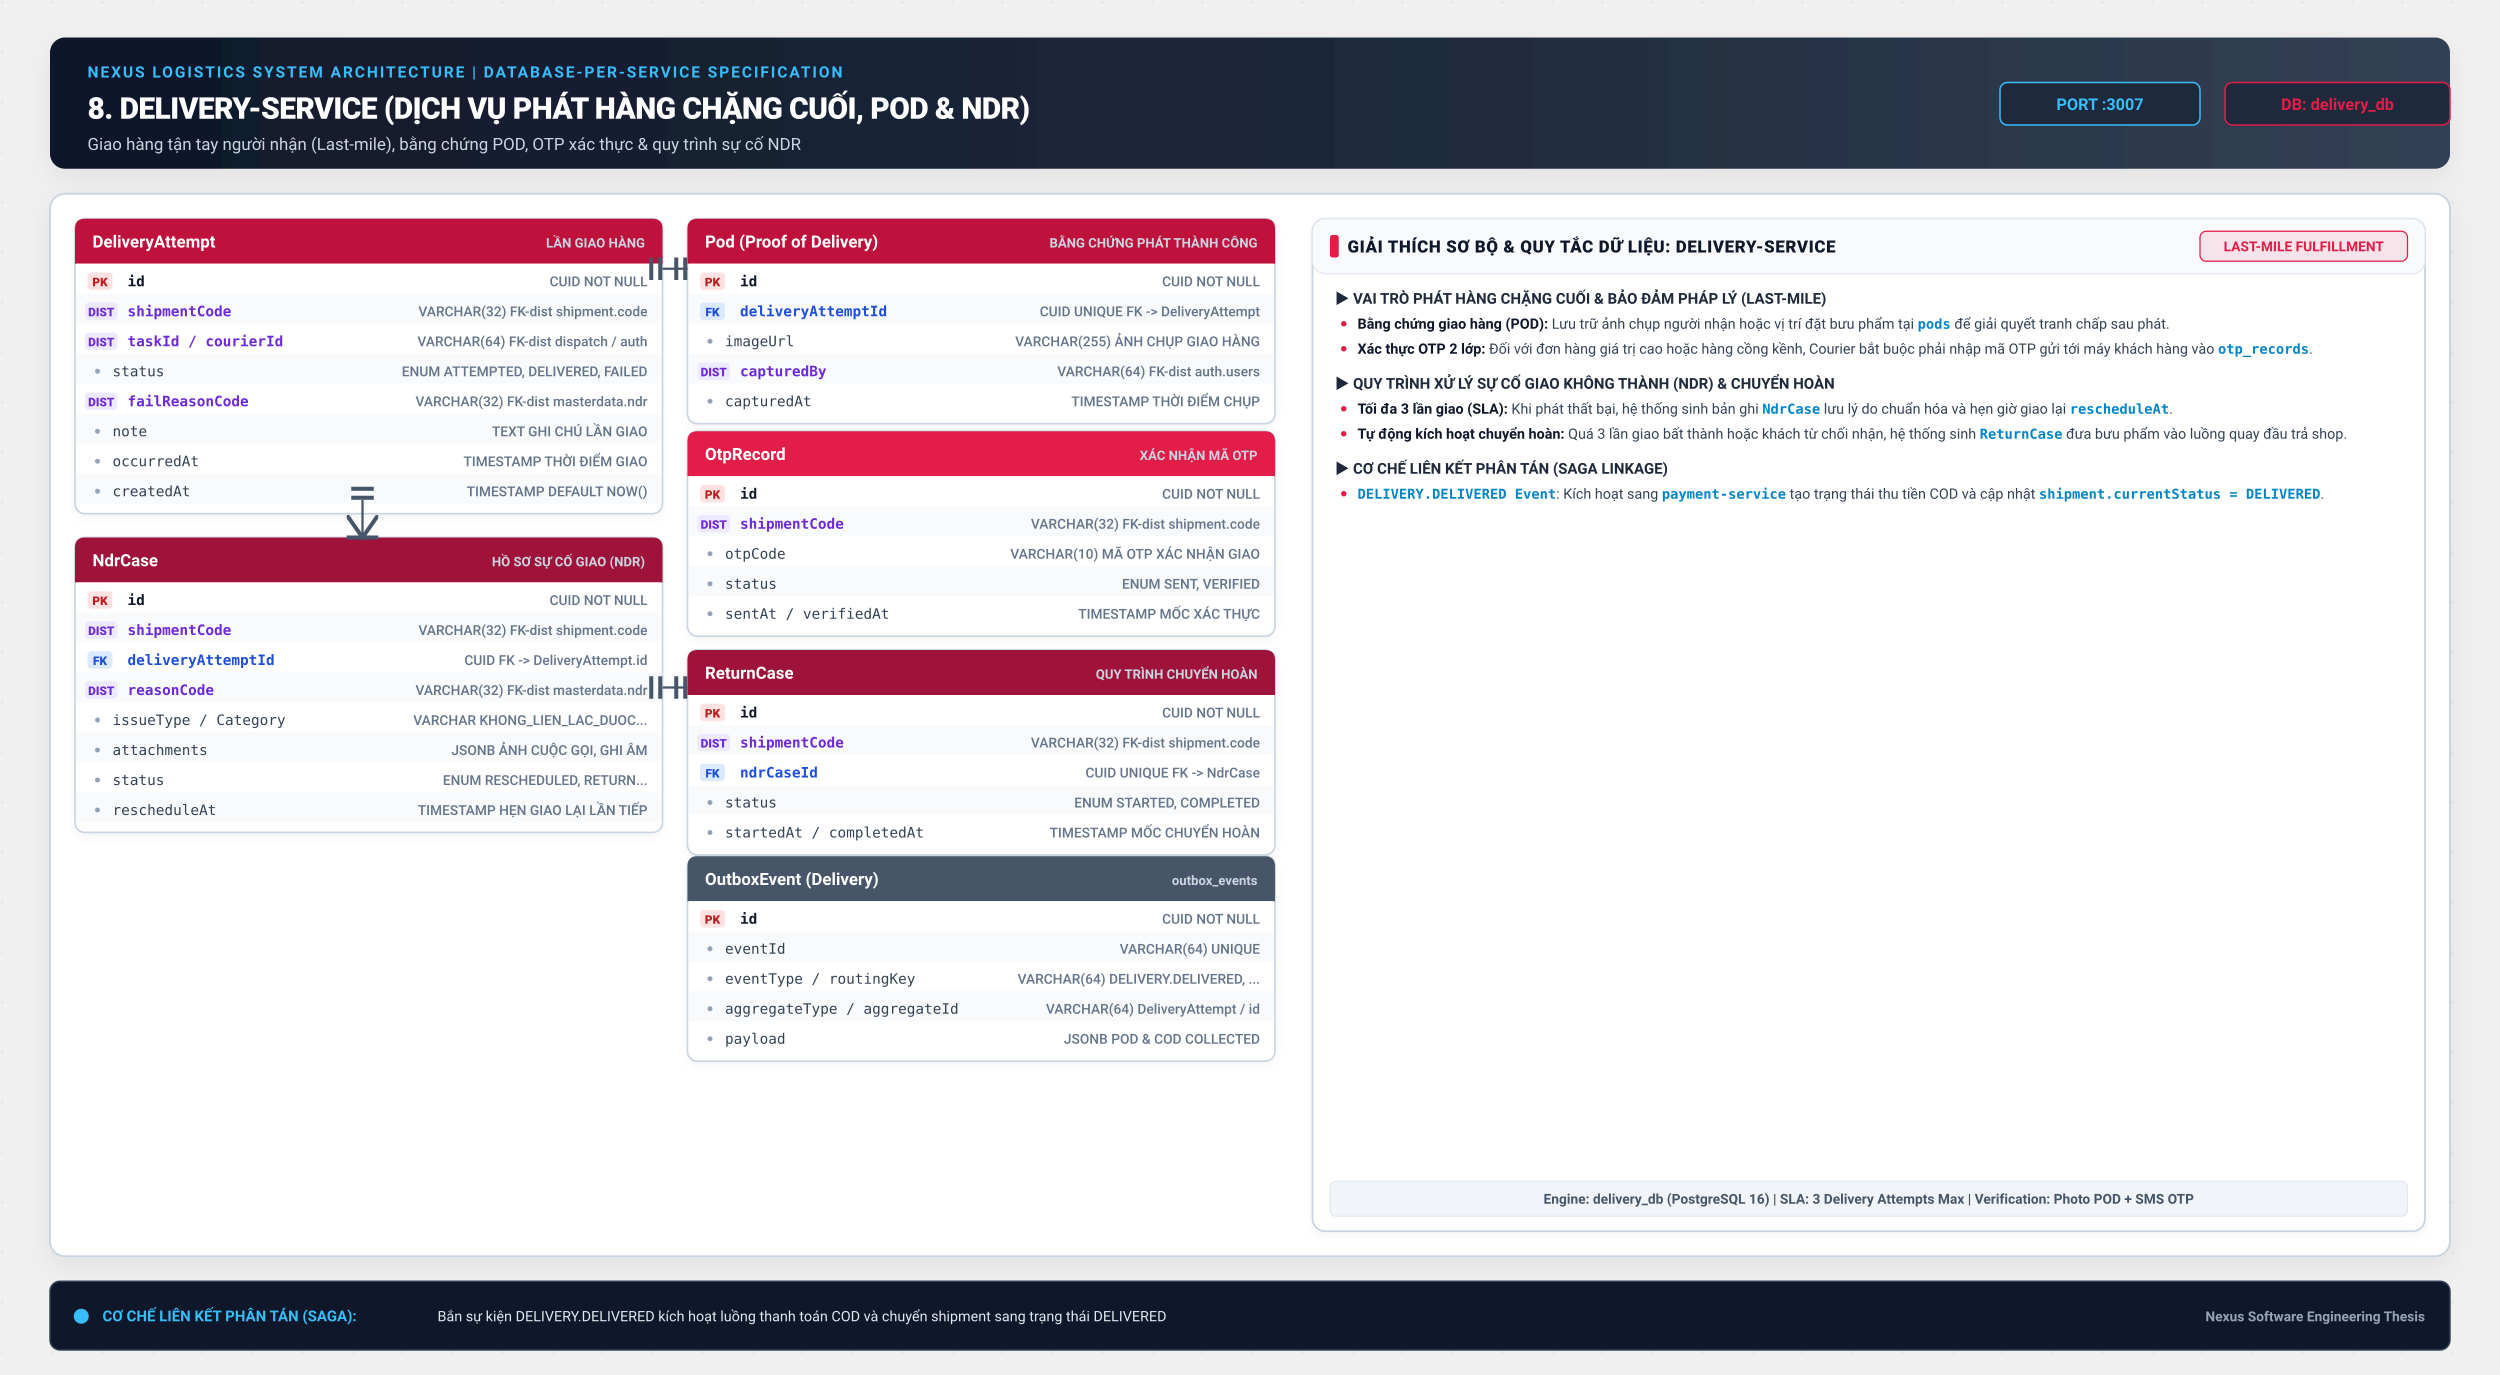
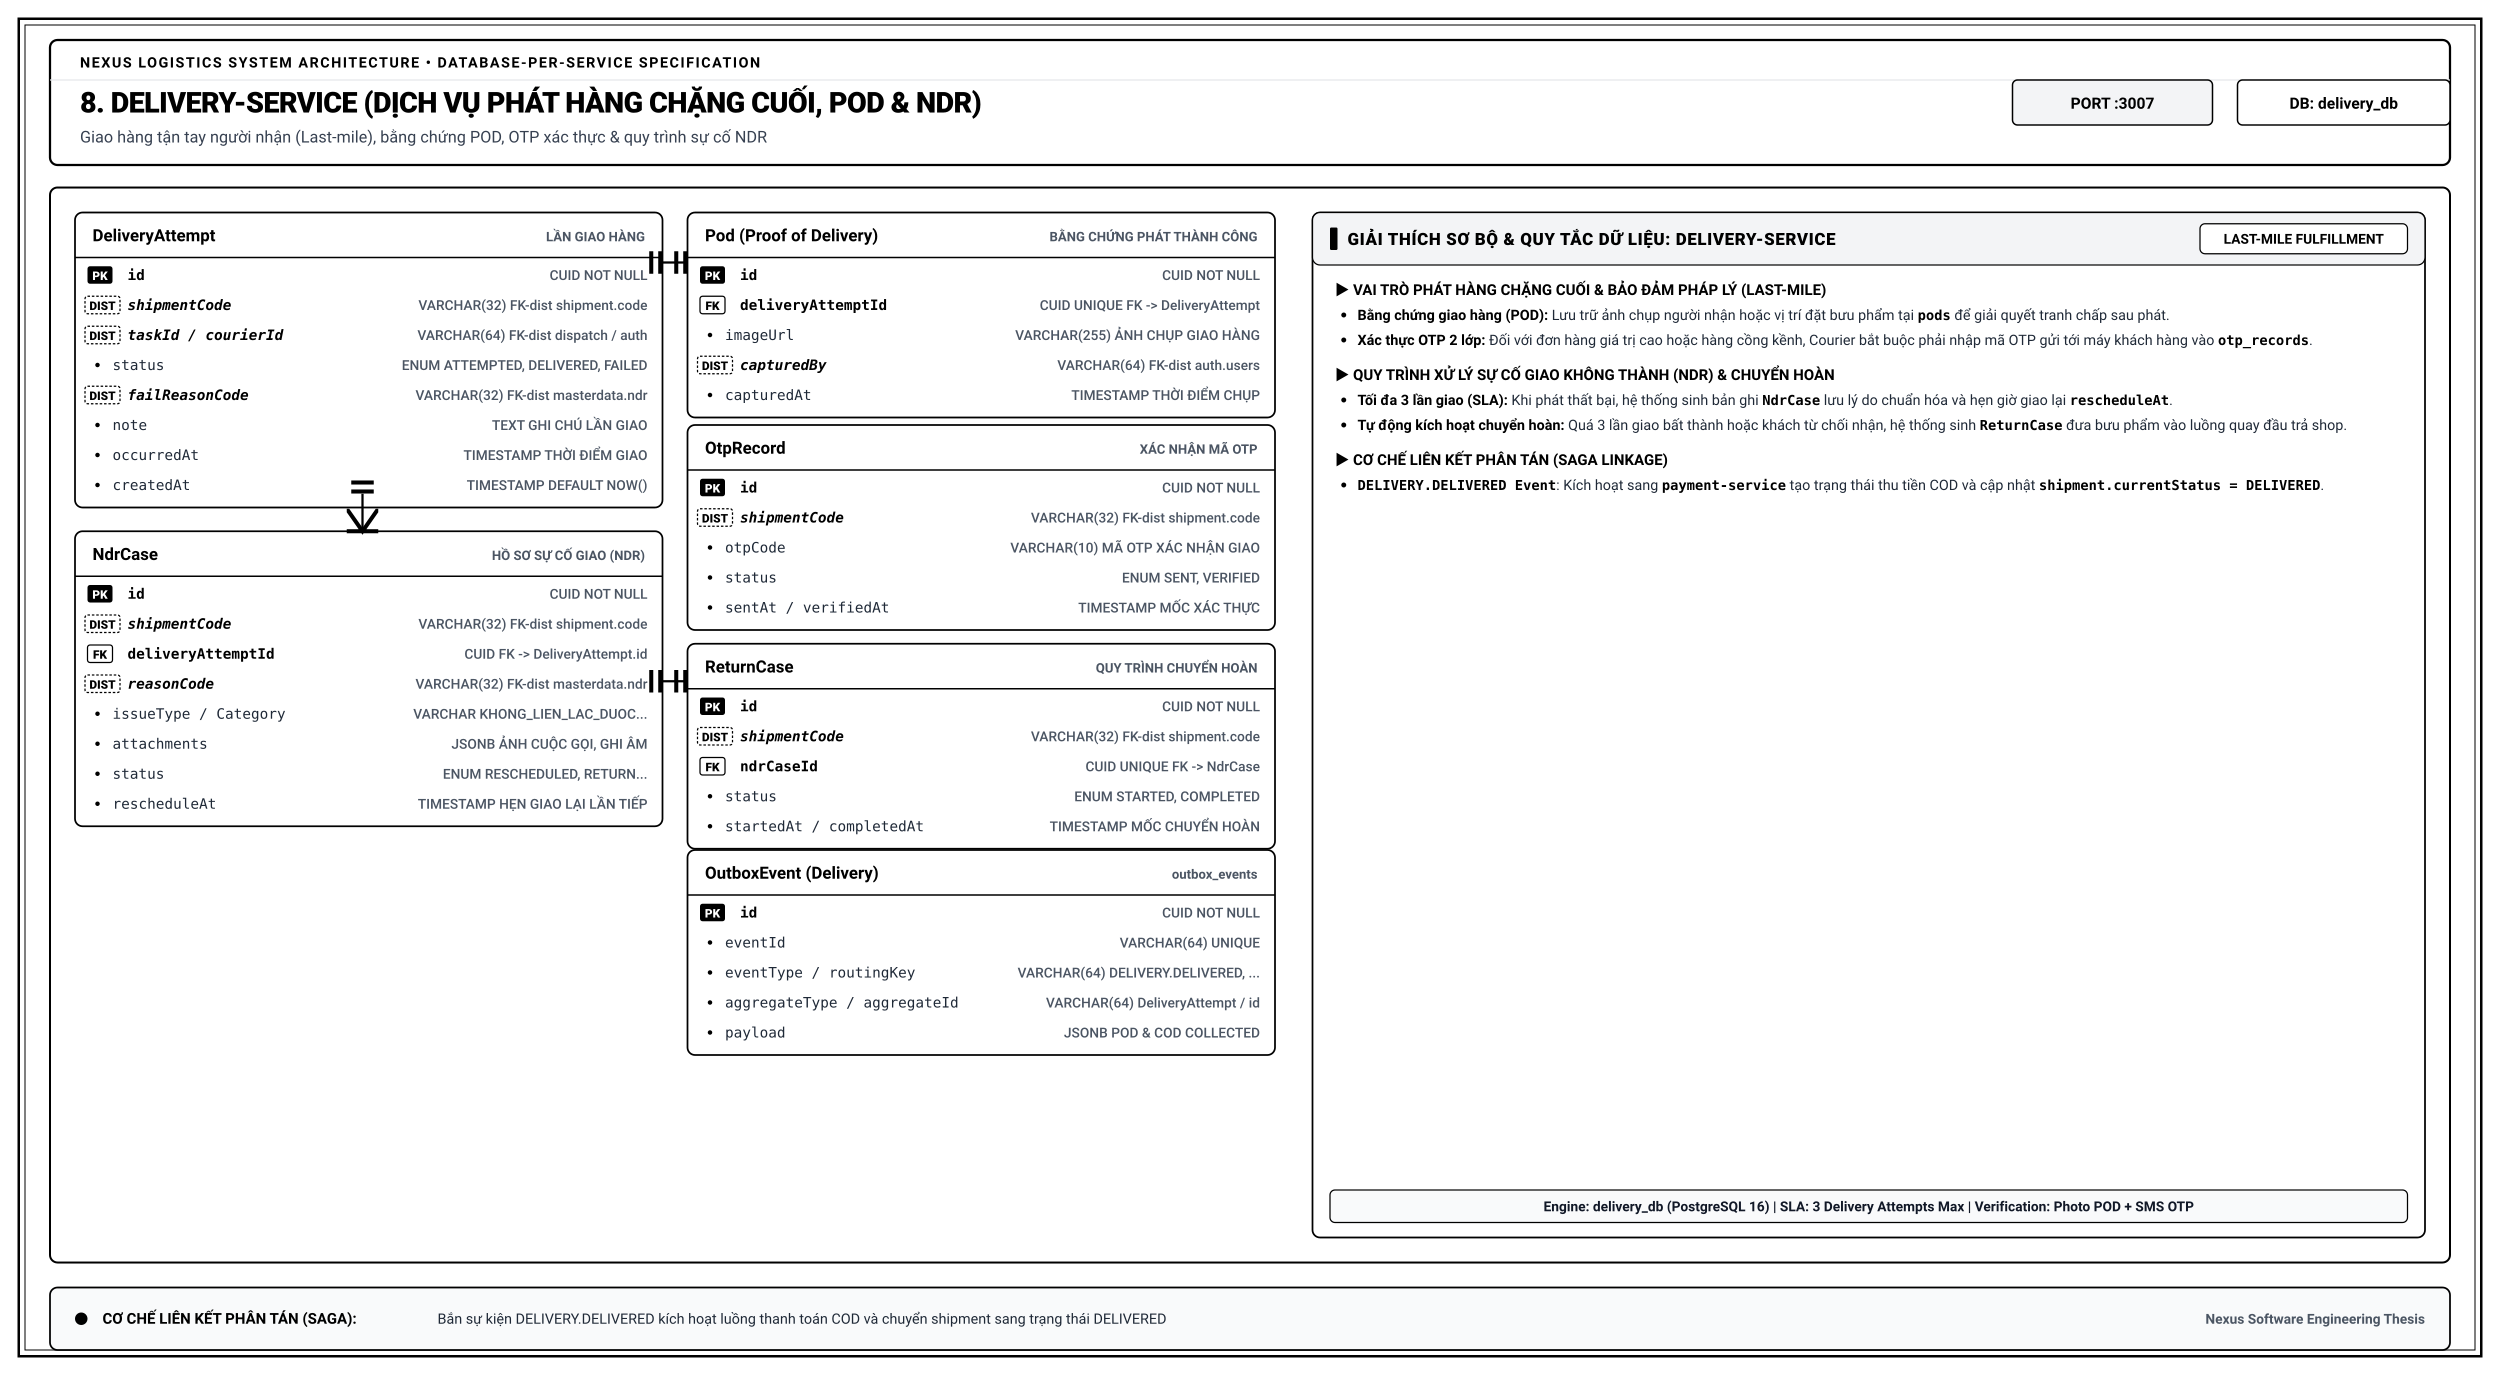
- <svg xmlns="http://www.w3.org/2000/svg" viewBox="0 0 2000 1100" width="100%" height="100%" style="background:#F8FAFC;">
+ <svg xmlns="http://www.w3.org/2000/svg" viewBox="0 0 2000 1100" width="100%" height="100%" style="background:#FFFFFF;">
  <defs>
-     <filter id="card-shadow" x="-2%" y="-1.5%" width="104%" height="104%" filterUnits="userSpaceOnUse">
-       <feDropShadow dx="0" dy="8" stdDeviation="10" flood-color="#0F172A" flood-opacity="0.06" />
-     </filter>
-     <filter id="table-shadow" x="-3%" y="-3%" width="106%" height="108%" filterUnits="userSpaceOnUse">
-       <feDropShadow dx="0" dy="3" stdDeviation="4" flood-color="#0F172A" flood-opacity="0.04" />
-     </filter>
    <marker id="crow-many" markerWidth="14" markerHeight="14" refX="10" refY="7" orient="auto">
-       <path d="M 0 0 L 10 7 L 0 14 M 10 0 L 10 14" stroke="#475569" stroke-width="1.8" fill="none" />
+       <path d="M 0 0 L 10 7 L 0 14 M 10 0 L 10 14" stroke="#000000" stroke-width="1.8" fill="none" />
    </marker>
    <marker id="crow-one" markerWidth="14" markerHeight="14" refX="10" refY="7" orient="auto">
-       <line x1="5" y1="2" x2="5" y2="12" stroke="#475569" stroke-width="1.8" />
-       <line x1="9" y1="2" x2="9" y2="12" stroke="#475569" stroke-width="1.8" />
+       <line x1="5" y1="2" x2="5" y2="12" stroke="#000000" stroke-width="1.8" />
+       <line x1="9" y1="2" x2="9" y2="12" stroke="#000000" stroke-width="1.8" />
    </marker>
    <marker id="arrow-dist" markerWidth="12" markerHeight="12" refX="9" refY="6" orient="auto">
-       <path d="M 0 1 L 9 6 L 0 11 z" fill="#0284C7" />
+       <path d="M 0 1 L 9 6 L 0 11 z" fill="#000000" />
    </marker>
-     <linearGradient id="header-grad" x1="0%" y1="0%" x2="100%" y2="0%">
-       <stop offset="0%" stop-color="#0F172A" />
-       <stop offset="55%" stop-color="#1E293B" />
-       <stop offset="100%" stop-color="#334155" />
-     </linearGradient>
-     <pattern id="grid-pattern" width="40" height="40" patternUnits="userSpaceOnUse">
-       <circle cx="2" cy="2" r="1.2" fill="#E2E8F0" />
-     </pattern>
  </defs>
-   <rect width="100%" height="100%" fill="url(#grid-pattern)" />
+   <rect width="100%" height="100%" fill="#FFFFFF" />
+   <rect x="15" y="15" width="1970" height="1070" fill="none" stroke="#000000" stroke-width="2" />
+   <rect x="20" y="20" width="1960" height="1060" fill="none" stroke="#000000" stroke-width="0.8" />
  <style>
    text { font-family: -apple-system, BlinkMacSystemFont, "Segoe UI", Roboto, "Helvetica Neue", Arial, sans-serif; }
-     .doc-badge { font-size: 12.5px; font-weight: 700; fill: #38BDF8; letter-spacing: 1.5px; text-transform: uppercase; }
-     .doc-title { font-size: 24px; font-weight: 800; fill: #FFFFFF; letter-spacing: -0.5px; }
-     .doc-subtitle { font-size: 13.5px; font-weight: 400; fill: #CBD5E1; }
-     .meta-tag { font-size: 11.5px; font-weight: 600; fill: #E2E8F0; }
+     .doc-badge { font-size: 11.5px; font-weight: 700; fill: #000000; letter-spacing: 1.2px; text-transform: uppercase; }
+     .doc-title { font-size: 23px; font-weight: 800; fill: #000000; letter-spacing: -0.5px; }
+     .doc-subtitle { font-size: 13px; font-weight: 400; fill: #374151; }
    
-     .svc-title { font-size: 18px; font-weight: 800; fill: #0F172A; }
-     .svc-sub { font-size: 12.5px; font-weight: 500; fill: #64748B; }
-     .svc-port { font-size: 12px; font-weight: 700; font-family: ui-monospace, Menlo, monospace; fill: #0284C7; }
+     .tbl-header { font-size: 13.5px; font-weight: 700; fill: #000000; }
+     .tbl-tag { font-size: 10.5px; font-weight: 600; fill: #4B5563; text-transform: uppercase; }
+     .tbl-field-pk { font-size: 11.5px; font-weight: 700; fill: #000000; font-family: ui-monospace, Menlo, monospace; }
+     .tbl-field-fk { font-size: 11.5px; font-weight: 600; fill: #000000; font-family: ui-monospace, Menlo, monospace; }
+     .tbl-field-dist { font-size: 11.5px; font-weight: 600; fill: #000000; font-style: italic; font-family: ui-monospace, Menlo, monospace; }
+     .tbl-field-normal { font-size: 11.5px; font-weight: 500; fill: #1F2937; font-family: ui-monospace, Menlo, monospace; }
+     .tbl-type { font-size: 11px; font-weight: 500; fill: #4B5563; }

-     .tbl-header { font-size: 13.5px; font-weight: 700; fill: #FFFFFF; }
-     .tbl-tag { font-size: 10.5px; font-weight: 600; fill: #CBD5E1; text-transform: uppercase; }
-     .tbl-field-pk { font-size: 11.5px; font-weight: 700; fill: #0F172A; font-family: ui-monospace, Menlo, monospace; }
-     .tbl-field-fk { font-size: 11.5px; font-weight: 600; fill: #1D4ED8; font-family: ui-monospace, Menlo, monospace; }
-     .tbl-field-dist { font-size: 11.5px; font-weight: 600; fill: #6D28D9; font-family: ui-monospace, Menlo, monospace; }
-     .tbl-field-normal { font-size: 11.5px; font-weight: 500; fill: #334155; font-family: ui-monospace, Menlo, monospace; }
-     .tbl-type { font-size: 11px; font-weight: 500; fill: #64748B; }
+     .badge-pk { font-size: 9.5px; font-weight: 800; fill: #FFFFFF; }
+     .badge-fk { font-size: 9.5px; font-weight: 800; fill: #000000; }
+     .badge-dist { font-size: 9.5px; font-weight: 800; fill: #000000; }

-     .badge-pk { font-size: 9.5px; font-weight: 800; fill: #B91C1C; }
-     .badge-fk { font-size: 9.5px; font-weight: 800; fill: #1D4ED8; }
-     .badge-dist { font-size: 9.5px; font-weight: 800; fill: #6D28D9; }
- 
-     .panel-header { font-size: 13.5px; font-weight: 800; fill: #0F172A; text-transform: uppercase; letter-spacing: 0.5px; }
-     .panel-sec-title { font-size: 12px; font-weight: 700; fill: #1E293B; }
-     .panel-body { font-size: 11.5px; font-weight: 400; fill: #334155; }
-     .panel-bold { font-weight: 700; fill: #0F172A; }
-     .panel-code { font-family: ui-monospace, Menlo, monospace; font-size: 11px; font-weight: 700; fill: #0284C7; }
+     .panel-header { font-size: 13.5px; font-weight: 800; fill: #000000; text-transform: uppercase; letter-spacing: 0.5px; }
+     .panel-sec-title { font-size: 12px; font-weight: 700; fill: #000000; }
+     .panel-body { font-size: 11.5px; font-weight: 400; fill: #1F2937; }
+     .panel-bold { font-weight: 700; fill: #000000; }
+     .panel-code { font-family: ui-monospace, Menlo, monospace; font-size: 11px; font-weight: 700; fill: #000000; }
  </style>
-   <g id="Header" transform="translate(40, 30)">
-     <rect width="1920" height="105" rx="12" fill="url(#header-grad)" filter="url(#card-shadow)" />
-     <text x="30" y="32" class="doc-badge">NEXUS LOGISTICS SYSTEM ARCHITECTURE | DATABASE-PER-SERVICE SPECIFICATION</text>
-     <text x="30" y="65" class="doc-title">8. DELIVERY-SERVICE (DỊCH VỤ PHÁT HÀNG CHẶNG CUỐI, POD &amp; NDR)</text>
-     <text x="30" y="90" class="doc-subtitle">Giao hàng tận tay người nhận (Last-mile), bằng chứng POD, OTP xác thực &amp; quy trình sự cố NDR</text>
-     <rect x="1560" y="36" width="160" height="34" rx="6" fill="#1E293B" stroke="#38BDF8" stroke-width="1.2" />
-     <text x="1640" y="58" font-size="13" font-weight="700" fill="#38BDF8" text-anchor="middle">PORT :3007</text>
-     <rect x="1740" y="36" width="180" height="34" rx="6" fill="#1E293B" stroke="#E11D48" stroke-width="1.2" />
-     <text x="1830" y="58" font-size="13" font-weight="700" fill="#E11D48" text-anchor="middle">DB: delivery_db</text>
+   <g id="Header" transform="translate(40, 32)">
+     <rect width="1920" height="100" rx="6" fill="#FFFFFF" stroke="#000000" stroke-width="1.8" />
+     <line x1="0" y1="32" x2="1920" y2="32" stroke="#E5E7EB" stroke-width="1" />
+     <text x="24" y="22" class="doc-badge">NEXUS LOGISTICS SYSTEM ARCHITECTURE • DATABASE-PER-SERVICE SPECIFICATION</text>
+     <text x="24" y="58" class="doc-title">8. DELIVERY-SERVICE (DỊCH VỤ PHÁT HÀNG CHẶNG CUỐI, POD &amp; NDR)</text>
+     <text x="24" y="82" class="doc-subtitle">Giao hàng tận tay người nhận (Last-mile), bằng chứng POD, OTP xác thực &amp; quy trình sự cố NDR</text>
+     <rect x="1570" y="32" width="160" height="36" rx="4" fill="#F3F4F6" stroke="#000000" stroke-width="1.2" />
+     <text x="1650" y="55" font-size="12.5" font-weight="700" fill="#000000" text-anchor="middle">PORT :3007</text>
+     <rect x="1750" y="32" width="170" height="36" rx="4" fill="#FFFFFF" stroke="#000000" stroke-width="1.2" />
+     <text x="1835" y="55" font-size="12.5" font-weight="700" fill="#000000" text-anchor="middle">DB: delivery_db</text>
  </g>
-   <g id="ServiceBody" transform="translate(40, 155)">
-     <rect width="1920" height="850" rx="12" fill="#FFFFFF" stroke="#CBD5E1" stroke-width="1.6" filter="url(#card-shadow)" />
+   <g id="ServiceBody" transform="translate(40, 150)">
+     <rect width="1920" height="860" rx="6" fill="#FFFFFF" stroke="#000000" stroke-width="1.6" />
    <g transform="translate(20, 20)">
-       <rect width="470" height="236" rx="8" fill="#FFFFFF" stroke="#CBD5E1" stroke-width="1.4" filter="url(#table-shadow)" />
-       <path d="M 0 8 Q 0 0 8 0 L 462 0 Q 470 0 470 8 L 470 36 L 0 36 Z" fill="#BE123C" />
+       <rect width="470" height="236" rx="6" fill="#FFFFFF" stroke="#000000" stroke-width="1.4" />
+       <line x1="0" y1="36" x2="470" y2="36" stroke="#000000" stroke-width="1.2" />
      <text x="14" y="23" class="tbl-header">DeliveryAttempt</text>
      <text x="456" y="23" class="tbl-tag" text-anchor="end">LẦN GIAO HÀNG</text>
-       <rect x="1" y="36" width="468" height="24" fill="#FFFFFF" />
-       <rect x="10" y="43" width="20" height="14" rx="3" fill="#FEE2E2" />
-       <text x="20" y="54" class="badge-pk" text-anchor="middle">PK</text>
-       <text x="42" y="54" class="tbl-field-pk">id</text>
-       <text x="458" y="54" class="tbl-type" text-anchor="end">CUID NOT NULL</text>
-       <rect x="1" y="60" width="468" height="24" fill="#F8FAFC" />
-       <rect x="8" y="67" width="26" height="14" rx="3" fill="#EDE9FE" />
-       <text x="21" y="78" class="badge-dist" text-anchor="middle">DIST</text>
-       <text x="42" y="78" class="tbl-field-dist">shipmentCode</text>
-       <text x="458" y="78" class="tbl-type" text-anchor="end">VARCHAR(32) FK-dist shipment.code</text>
-       <rect x="1" y="84" width="468" height="24" fill="#FFFFFF" />
-       <rect x="8" y="91" width="26" height="14" rx="3" fill="#EDE9FE" />
-       <text x="21" y="102" class="badge-dist" text-anchor="middle">DIST</text>
+       <rect x="10" y="43" width="20" height="14" rx="2" fill="#000000" />
+       <text x="20" y="54" class="badge-pk" text-anchor="middle">PK</text>
+       <text x="42" y="54" class="tbl-field-pk">id</text>
+       <text x="458" y="54" class="tbl-type" text-anchor="end">CUID NOT NULL</text>
+       <rect x="8" y="67" width="28" height="14" rx="2" fill="#FFFFFF" stroke="#000000" stroke-width="1" stroke-dasharray="2 1.5" />
+       <text x="22" y="78" class="badge-dist" text-anchor="middle">DIST</text>
+       <text x="42" y="78" class="tbl-field-dist">shipmentCode</text>
+       <text x="458" y="78" class="tbl-type" text-anchor="end">VARCHAR(32) FK-dist shipment.code</text>
+       <rect x="8" y="91" width="28" height="14" rx="2" fill="#FFFFFF" stroke="#000000" stroke-width="1" stroke-dasharray="2 1.5" />
+       <text x="22" y="102" class="badge-dist" text-anchor="middle">DIST</text>
      <text x="42" y="102" class="tbl-field-dist">taskId / courierId</text>
      <text x="458" y="102" class="tbl-type" text-anchor="end">VARCHAR(64) FK-dist dispatch / auth</text>
-       <rect x="1" y="108" width="468" height="24" fill="#F8FAFC" />
-       <circle cx="18" cy="122" r="2" fill="#94A3B8" />
+       <circle cx="18" cy="122" r="1.8" fill="#000000" />
      <text x="30" y="126" class="tbl-field-normal">status</text>
      <text x="458" y="126" class="tbl-type" text-anchor="end">ENUM ATTEMPTED, DELIVERED, FAILED</text>
-       <rect x="1" y="132" width="468" height="24" fill="#FFFFFF" />
-       <rect x="8" y="139" width="26" height="14" rx="3" fill="#EDE9FE" />
-       <text x="21" y="150" class="badge-dist" text-anchor="middle">DIST</text>
+       <rect x="8" y="139" width="28" height="14" rx="2" fill="#FFFFFF" stroke="#000000" stroke-width="1" stroke-dasharray="2 1.5" />
+       <text x="22" y="150" class="badge-dist" text-anchor="middle">DIST</text>
      <text x="42" y="150" class="tbl-field-dist">failReasonCode</text>
      <text x="458" y="150" class="tbl-type" text-anchor="end">VARCHAR(32) FK-dist masterdata.ndr</text>
-       <rect x="1" y="156" width="468" height="24" fill="#F8FAFC" />
-       <circle cx="18" cy="170" r="2" fill="#94A3B8" />
+       <circle cx="18" cy="170" r="1.8" fill="#000000" />
      <text x="30" y="174" class="tbl-field-normal">note</text>
      <text x="458" y="174" class="tbl-type" text-anchor="end">TEXT GHI CHÚ LẦN GIAO</text>
-       <rect x="1" y="180" width="468" height="24" fill="#FFFFFF" />
-       <circle cx="18" cy="194" r="2" fill="#94A3B8" />
+       <circle cx="18" cy="194" r="1.8" fill="#000000" />
      <text x="30" y="198" class="tbl-field-normal">occurredAt</text>
      <text x="458" y="198" class="tbl-type" text-anchor="end">TIMESTAMP THỜI ĐIỂM GIAO</text>
-       <rect x="1" y="204" width="468" height="24" fill="#F8FAFC" />
-       <circle cx="18" cy="218" r="2" fill="#94A3B8" />
+       <circle cx="18" cy="218" r="1.8" fill="#000000" />
      <text x="30" y="222" class="tbl-field-normal">createdAt</text>
      <text x="458" y="222" class="tbl-type" text-anchor="end">TIMESTAMP DEFAULT NOW()</text>
    </g>
    <g transform="translate(510, 20)">
-       <rect width="470" height="164" rx="8" fill="#FFFFFF" stroke="#CBD5E1" stroke-width="1.4" filter="url(#table-shadow)" />
-       <path d="M 0 8 Q 0 0 8 0 L 462 0 Q 470 0 470 8 L 470 36 L 0 36 Z" fill="#BE123C" />
+       <rect width="470" height="164" rx="6" fill="#FFFFFF" stroke="#000000" stroke-width="1.4" />
+       <line x1="0" y1="36" x2="470" y2="36" stroke="#000000" stroke-width="1.2" />
      <text x="14" y="23" class="tbl-header">Pod (Proof of Delivery)</text>
      <text x="456" y="23" class="tbl-tag" text-anchor="end">BẰNG CHỨNG PHÁT THÀNH CÔNG</text>
-       <rect x="1" y="36" width="468" height="24" fill="#FFFFFF" />
-       <rect x="10" y="43" width="20" height="14" rx="3" fill="#FEE2E2" />
-       <text x="20" y="54" class="badge-pk" text-anchor="middle">PK</text>
-       <text x="42" y="54" class="tbl-field-pk">id</text>
-       <text x="458" y="54" class="tbl-type" text-anchor="end">CUID NOT NULL</text>
-       <rect x="1" y="60" width="468" height="24" fill="#F8FAFC" />
-       <rect x="10" y="67" width="20" height="14" rx="3" fill="#DBEAFE" />
+       <rect x="10" y="43" width="20" height="14" rx="2" fill="#000000" />
+       <text x="20" y="54" class="badge-pk" text-anchor="middle">PK</text>
+       <text x="42" y="54" class="tbl-field-pk">id</text>
+       <text x="458" y="54" class="tbl-type" text-anchor="end">CUID NOT NULL</text>
+       <rect x="10" y="67" width="20" height="14" rx="2" fill="#FFFFFF" stroke="#000000" stroke-width="1" />
      <text x="20" y="78" class="badge-fk" text-anchor="middle">FK</text>
      <text x="42" y="78" class="tbl-field-fk">deliveryAttemptId</text>
      <text x="458" y="78" class="tbl-type" text-anchor="end">CUID UNIQUE FK -&gt; DeliveryAttempt</text>
-       <rect x="1" y="84" width="468" height="24" fill="#FFFFFF" />
-       <circle cx="18" cy="98" r="2" fill="#94A3B8" />
+       <circle cx="18" cy="98" r="1.8" fill="#000000" />
      <text x="30" y="102" class="tbl-field-normal">imageUrl</text>
      <text x="458" y="102" class="tbl-type" text-anchor="end">VARCHAR(255) ẢNH CHỤP GIAO HÀNG</text>
-       <rect x="1" y="108" width="468" height="24" fill="#F8FAFC" />
-       <rect x="8" y="115" width="26" height="14" rx="3" fill="#EDE9FE" />
-       <text x="21" y="126" class="badge-dist" text-anchor="middle">DIST</text>
+       <rect x="8" y="115" width="28" height="14" rx="2" fill="#FFFFFF" stroke="#000000" stroke-width="1" stroke-dasharray="2 1.5" />
+       <text x="22" y="126" class="badge-dist" text-anchor="middle">DIST</text>
      <text x="42" y="126" class="tbl-field-dist">capturedBy</text>
      <text x="458" y="126" class="tbl-type" text-anchor="end">VARCHAR(64) FK-dist auth.users</text>
-       <rect x="1" y="132" width="468" height="24" fill="#FFFFFF" />
-       <circle cx="18" cy="146" r="2" fill="#94A3B8" />
+       <circle cx="18" cy="146" r="1.8" fill="#000000" />
      <text x="30" y="150" class="tbl-field-normal">capturedAt</text>
      <text x="458" y="150" class="tbl-type" text-anchor="end">TIMESTAMP THỜI ĐIỂM CHỤP</text>
    </g>
    <g transform="translate(510, 190)">
-       <rect width="470" height="164" rx="8" fill="#FFFFFF" stroke="#CBD5E1" stroke-width="1.4" filter="url(#table-shadow)" />
-       <path d="M 0 8 Q 0 0 8 0 L 462 0 Q 470 0 470 8 L 470 36 L 0 36 Z" fill="#E11D48" />
+       <rect width="470" height="164" rx="6" fill="#FFFFFF" stroke="#000000" stroke-width="1.4" />
+       <line x1="0" y1="36" x2="470" y2="36" stroke="#000000" stroke-width="1.2" />
      <text x="14" y="23" class="tbl-header">OtpRecord</text>
      <text x="456" y="23" class="tbl-tag" text-anchor="end">XÁC NHẬN MÃ OTP</text>
-       <rect x="1" y="36" width="468" height="24" fill="#FFFFFF" />
-       <rect x="10" y="43" width="20" height="14" rx="3" fill="#FEE2E2" />
-       <text x="20" y="54" class="badge-pk" text-anchor="middle">PK</text>
-       <text x="42" y="54" class="tbl-field-pk">id</text>
-       <text x="458" y="54" class="tbl-type" text-anchor="end">CUID NOT NULL</text>
-       <rect x="1" y="60" width="468" height="24" fill="#F8FAFC" />
-       <rect x="8" y="67" width="26" height="14" rx="3" fill="#EDE9FE" />
-       <text x="21" y="78" class="badge-dist" text-anchor="middle">DIST</text>
-       <text x="42" y="78" class="tbl-field-dist">shipmentCode</text>
-       <text x="458" y="78" class="tbl-type" text-anchor="end">VARCHAR(32) FK-dist shipment.code</text>
-       <rect x="1" y="84" width="468" height="24" fill="#FFFFFF" />
-       <circle cx="18" cy="98" r="2" fill="#94A3B8" />
+       <rect x="10" y="43" width="20" height="14" rx="2" fill="#000000" />
+       <text x="20" y="54" class="badge-pk" text-anchor="middle">PK</text>
+       <text x="42" y="54" class="tbl-field-pk">id</text>
+       <text x="458" y="54" class="tbl-type" text-anchor="end">CUID NOT NULL</text>
+       <rect x="8" y="67" width="28" height="14" rx="2" fill="#FFFFFF" stroke="#000000" stroke-width="1" stroke-dasharray="2 1.5" />
+       <text x="22" y="78" class="badge-dist" text-anchor="middle">DIST</text>
+       <text x="42" y="78" class="tbl-field-dist">shipmentCode</text>
+       <text x="458" y="78" class="tbl-type" text-anchor="end">VARCHAR(32) FK-dist shipment.code</text>
+       <circle cx="18" cy="98" r="1.8" fill="#000000" />
      <text x="30" y="102" class="tbl-field-normal">otpCode</text>
      <text x="458" y="102" class="tbl-type" text-anchor="end">VARCHAR(10) MÃ OTP XÁC NHẬN GIAO</text>
-       <rect x="1" y="108" width="468" height="24" fill="#F8FAFC" />
-       <circle cx="18" cy="122" r="2" fill="#94A3B8" />
+       <circle cx="18" cy="122" r="1.8" fill="#000000" />
      <text x="30" y="126" class="tbl-field-normal">status</text>
      <text x="458" y="126" class="tbl-type" text-anchor="end">ENUM SENT, VERIFIED</text>
-       <rect x="1" y="132" width="468" height="24" fill="#FFFFFF" />
-       <circle cx="18" cy="146" r="2" fill="#94A3B8" />
+       <circle cx="18" cy="146" r="1.8" fill="#000000" />
      <text x="30" y="150" class="tbl-field-normal">sentAt / verifiedAt</text>
      <text x="458" y="150" class="tbl-type" text-anchor="end">TIMESTAMP MỐC XÁC THỰC</text>
    </g>
    <g transform="translate(20, 275)">
-       <rect width="470" height="236" rx="8" fill="#FFFFFF" stroke="#CBD5E1" stroke-width="1.4" filter="url(#table-shadow)" />
-       <path d="M 0 8 Q 0 0 8 0 L 462 0 Q 470 0 470 8 L 470 36 L 0 36 Z" fill="#9F1239" />
+       <rect width="470" height="236" rx="6" fill="#FFFFFF" stroke="#000000" stroke-width="1.4" />
+       <line x1="0" y1="36" x2="470" y2="36" stroke="#000000" stroke-width="1.2" />
      <text x="14" y="23" class="tbl-header">NdrCase</text>
      <text x="456" y="23" class="tbl-tag" text-anchor="end">HỒ SƠ SỰ CỐ GIAO (NDR)</text>
-       <rect x="1" y="36" width="468" height="24" fill="#FFFFFF" />
-       <rect x="10" y="43" width="20" height="14" rx="3" fill="#FEE2E2" />
-       <text x="20" y="54" class="badge-pk" text-anchor="middle">PK</text>
-       <text x="42" y="54" class="tbl-field-pk">id</text>
-       <text x="458" y="54" class="tbl-type" text-anchor="end">CUID NOT NULL</text>
-       <rect x="1" y="60" width="468" height="24" fill="#F8FAFC" />
-       <rect x="8" y="67" width="26" height="14" rx="3" fill="#EDE9FE" />
-       <text x="21" y="78" class="badge-dist" text-anchor="middle">DIST</text>
-       <text x="42" y="78" class="tbl-field-dist">shipmentCode</text>
-       <text x="458" y="78" class="tbl-type" text-anchor="end">VARCHAR(32) FK-dist shipment.code</text>
-       <rect x="1" y="84" width="468" height="24" fill="#FFFFFF" />
-       <rect x="10" y="91" width="20" height="14" rx="3" fill="#DBEAFE" />
+       <rect x="10" y="43" width="20" height="14" rx="2" fill="#000000" />
+       <text x="20" y="54" class="badge-pk" text-anchor="middle">PK</text>
+       <text x="42" y="54" class="tbl-field-pk">id</text>
+       <text x="458" y="54" class="tbl-type" text-anchor="end">CUID NOT NULL</text>
+       <rect x="8" y="67" width="28" height="14" rx="2" fill="#FFFFFF" stroke="#000000" stroke-width="1" stroke-dasharray="2 1.5" />
+       <text x="22" y="78" class="badge-dist" text-anchor="middle">DIST</text>
+       <text x="42" y="78" class="tbl-field-dist">shipmentCode</text>
+       <text x="458" y="78" class="tbl-type" text-anchor="end">VARCHAR(32) FK-dist shipment.code</text>
+       <rect x="10" y="91" width="20" height="14" rx="2" fill="#FFFFFF" stroke="#000000" stroke-width="1" />
      <text x="20" y="102" class="badge-fk" text-anchor="middle">FK</text>
      <text x="42" y="102" class="tbl-field-fk">deliveryAttemptId</text>
      <text x="458" y="102" class="tbl-type" text-anchor="end">CUID FK -&gt; DeliveryAttempt.id</text>
-       <rect x="1" y="108" width="468" height="24" fill="#F8FAFC" />
-       <rect x="8" y="115" width="26" height="14" rx="3" fill="#EDE9FE" />
-       <text x="21" y="126" class="badge-dist" text-anchor="middle">DIST</text>
+       <rect x="8" y="115" width="28" height="14" rx="2" fill="#FFFFFF" stroke="#000000" stroke-width="1" stroke-dasharray="2 1.5" />
+       <text x="22" y="126" class="badge-dist" text-anchor="middle">DIST</text>
      <text x="42" y="126" class="tbl-field-dist">reasonCode</text>
      <text x="458" y="126" class="tbl-type" text-anchor="end">VARCHAR(32) FK-dist masterdata.ndr</text>
-       <rect x="1" y="132" width="468" height="24" fill="#FFFFFF" />
-       <circle cx="18" cy="146" r="2" fill="#94A3B8" />
+       <circle cx="18" cy="146" r="1.8" fill="#000000" />
      <text x="30" y="150" class="tbl-field-normal">issueType / Category</text>
      <text x="458" y="150" class="tbl-type" text-anchor="end">VARCHAR KHONG_LIEN_LAC_DUOC...</text>
-       <rect x="1" y="156" width="468" height="24" fill="#F8FAFC" />
-       <circle cx="18" cy="170" r="2" fill="#94A3B8" />
+       <circle cx="18" cy="170" r="1.8" fill="#000000" />
      <text x="30" y="174" class="tbl-field-normal">attachments</text>
      <text x="458" y="174" class="tbl-type" text-anchor="end">JSONB ẢNH CUỘC GỌI, GHI ÂM</text>
-       <rect x="1" y="180" width="468" height="24" fill="#FFFFFF" />
-       <circle cx="18" cy="194" r="2" fill="#94A3B8" />
+       <circle cx="18" cy="194" r="1.8" fill="#000000" />
      <text x="30" y="198" class="tbl-field-normal">status</text>
      <text x="458" y="198" class="tbl-type" text-anchor="end">ENUM RESCHEDULED, RETURN...</text>
-       <rect x="1" y="204" width="468" height="24" fill="#F8FAFC" />
-       <circle cx="18" cy="218" r="2" fill="#94A3B8" />
+       <circle cx="18" cy="218" r="1.8" fill="#000000" />
      <text x="30" y="222" class="tbl-field-normal">rescheduleAt</text>
      <text x="458" y="222" class="tbl-type" text-anchor="end">TIMESTAMP HẸN GIAO LẠI LẦN TIẾP</text>
    </g>
    <g transform="translate(510, 365)">
-       <rect width="470" height="164" rx="8" fill="#FFFFFF" stroke="#CBD5E1" stroke-width="1.4" filter="url(#table-shadow)" />
-       <path d="M 0 8 Q 0 0 8 0 L 462 0 Q 470 0 470 8 L 470 36 L 0 36 Z" fill="#9F1239" />
+       <rect width="470" height="164" rx="6" fill="#FFFFFF" stroke="#000000" stroke-width="1.4" />
+       <line x1="0" y1="36" x2="470" y2="36" stroke="#000000" stroke-width="1.2" />
      <text x="14" y="23" class="tbl-header">ReturnCase</text>
      <text x="456" y="23" class="tbl-tag" text-anchor="end">QUY TRÌNH CHUYỂN HOÀN</text>
-       <rect x="1" y="36" width="468" height="24" fill="#FFFFFF" />
-       <rect x="10" y="43" width="20" height="14" rx="3" fill="#FEE2E2" />
-       <text x="20" y="54" class="badge-pk" text-anchor="middle">PK</text>
-       <text x="42" y="54" class="tbl-field-pk">id</text>
-       <text x="458" y="54" class="tbl-type" text-anchor="end">CUID NOT NULL</text>
-       <rect x="1" y="60" width="468" height="24" fill="#F8FAFC" />
-       <rect x="8" y="67" width="26" height="14" rx="3" fill="#EDE9FE" />
-       <text x="21" y="78" class="badge-dist" text-anchor="middle">DIST</text>
-       <text x="42" y="78" class="tbl-field-dist">shipmentCode</text>
-       <text x="458" y="78" class="tbl-type" text-anchor="end">VARCHAR(32) FK-dist shipment.code</text>
-       <rect x="1" y="84" width="468" height="24" fill="#FFFFFF" />
-       <rect x="10" y="91" width="20" height="14" rx="3" fill="#DBEAFE" />
+       <rect x="10" y="43" width="20" height="14" rx="2" fill="#000000" />
+       <text x="20" y="54" class="badge-pk" text-anchor="middle">PK</text>
+       <text x="42" y="54" class="tbl-field-pk">id</text>
+       <text x="458" y="54" class="tbl-type" text-anchor="end">CUID NOT NULL</text>
+       <rect x="8" y="67" width="28" height="14" rx="2" fill="#FFFFFF" stroke="#000000" stroke-width="1" stroke-dasharray="2 1.5" />
+       <text x="22" y="78" class="badge-dist" text-anchor="middle">DIST</text>
+       <text x="42" y="78" class="tbl-field-dist">shipmentCode</text>
+       <text x="458" y="78" class="tbl-type" text-anchor="end">VARCHAR(32) FK-dist shipment.code</text>
+       <rect x="10" y="91" width="20" height="14" rx="2" fill="#FFFFFF" stroke="#000000" stroke-width="1" />
      <text x="20" y="102" class="badge-fk" text-anchor="middle">FK</text>
      <text x="42" y="102" class="tbl-field-fk">ndrCaseId</text>
      <text x="458" y="102" class="tbl-type" text-anchor="end">CUID UNIQUE FK -&gt; NdrCase</text>
-       <rect x="1" y="108" width="468" height="24" fill="#F8FAFC" />
-       <circle cx="18" cy="122" r="2" fill="#94A3B8" />
+       <circle cx="18" cy="122" r="1.8" fill="#000000" />
      <text x="30" y="126" class="tbl-field-normal">status</text>
      <text x="458" y="126" class="tbl-type" text-anchor="end">ENUM STARTED, COMPLETED</text>
-       <rect x="1" y="132" width="468" height="24" fill="#FFFFFF" />
-       <circle cx="18" cy="146" r="2" fill="#94A3B8" />
+       <circle cx="18" cy="146" r="1.8" fill="#000000" />
      <text x="30" y="150" class="tbl-field-normal">startedAt / completedAt</text>
      <text x="458" y="150" class="tbl-type" text-anchor="end">TIMESTAMP MỐC CHUYỂN HOÀN</text>
    </g>
    <g transform="translate(510, 530)">
-       <rect width="470" height="164" rx="8" fill="#FFFFFF" stroke="#CBD5E1" stroke-width="1.4" filter="url(#table-shadow)" />
-       <path d="M 0 8 Q 0 0 8 0 L 462 0 Q 470 0 470 8 L 470 36 L 0 36 Z" fill="#475569" />
+       <rect width="470" height="164" rx="6" fill="#FFFFFF" stroke="#000000" stroke-width="1.4" />
+       <line x1="0" y1="36" x2="470" y2="36" stroke="#000000" stroke-width="1.2" />
      <text x="14" y="23" class="tbl-header">OutboxEvent (Delivery)</text>
      <text x="456" y="23" class="tbl-tag" text-anchor="end">outbox_events</text>
-       <rect x="1" y="36" width="468" height="24" fill="#FFFFFF" />
-       <rect x="10" y="43" width="20" height="14" rx="3" fill="#FEE2E2" />
-       <text x="20" y="54" class="badge-pk" text-anchor="middle">PK</text>
-       <text x="42" y="54" class="tbl-field-pk">id</text>
-       <text x="458" y="54" class="tbl-type" text-anchor="end">CUID NOT NULL</text>
-       <rect x="1" y="60" width="468" height="24" fill="#F8FAFC" />
-       <circle cx="18" cy="74" r="2" fill="#94A3B8" />
+       <rect x="10" y="43" width="20" height="14" rx="2" fill="#000000" />
+       <text x="20" y="54" class="badge-pk" text-anchor="middle">PK</text>
+       <text x="42" y="54" class="tbl-field-pk">id</text>
+       <text x="458" y="54" class="tbl-type" text-anchor="end">CUID NOT NULL</text>
+       <circle cx="18" cy="74" r="1.8" fill="#000000" />
      <text x="30" y="78" class="tbl-field-normal">eventId</text>
      <text x="458" y="78" class="tbl-type" text-anchor="end">VARCHAR(64) UNIQUE</text>
-       <rect x="1" y="84" width="468" height="24" fill="#FFFFFF" />
-       <circle cx="18" cy="98" r="2" fill="#94A3B8" />
+       <circle cx="18" cy="98" r="1.8" fill="#000000" />
      <text x="30" y="102" class="tbl-field-normal">eventType / routingKey</text>
      <text x="458" y="102" class="tbl-type" text-anchor="end">VARCHAR(64) DELIVERY.DELIVERED, ...</text>
-       <rect x="1" y="108" width="468" height="24" fill="#F8FAFC" />
-       <circle cx="18" cy="122" r="2" fill="#94A3B8" />
+       <circle cx="18" cy="122" r="1.8" fill="#000000" />
      <text x="30" y="126" class="tbl-field-normal">aggregateType / aggregateId</text>
      <text x="458" y="126" class="tbl-type" text-anchor="end">VARCHAR(64) DeliveryAttempt / id</text>
-       <rect x="1" y="132" width="468" height="24" fill="#FFFFFF" />
-       <circle cx="18" cy="146" r="2" fill="#94A3B8" />
+       <circle cx="18" cy="146" r="1.8" fill="#000000" />
      <text x="30" y="150" class="tbl-field-normal">payload</text>
      <text x="458" y="150" class="tbl-type" text-anchor="end">JSONB POD &amp; COD COLLECTED</text>
    </g>
-     <path d="M 490 60 L 510 60" stroke="#475569" stroke-width="1.8" fill="none" marker-start="url(#crow-one)" marker-end="url(#crow-one)" />
-     <path d="M 250 245 L 250 275" stroke="#475569" stroke-width="1.8" fill="none" marker-start="url(#crow-one)" marker-end="url(#crow-many)" />
-     <path d="M 490 395 L 510 395" stroke="#475569" stroke-width="1.8" fill="none" marker-start="url(#crow-one)" marker-end="url(#crow-one)" />
+     <path d="M 490 60 L 510 60" stroke="#000000" stroke-width="1.8" fill="none" marker-start="url(#crow-one)" marker-end="url(#crow-one)" />
+     <path d="M 250 245 L 250 275" stroke="#000000" stroke-width="1.8" fill="none" marker-start="url(#crow-one)" marker-end="url(#crow-many)" />
+     <path d="M 490 395 L 510 395" stroke="#000000" stroke-width="1.8" fill="none" marker-start="url(#crow-one)" marker-end="url(#crow-one)" />
    <g transform="translate(1010, 20)">
-       <rect width="890" height="810" rx="10" fill="#FFFFFF" stroke="#CBD5E1" stroke-width="1.5" filter="url(#table-shadow)" />
-       <rect x="0" y="0" width="890" height="44" rx="10" fill="#F8FAFC" stroke="#E2E8F0" stroke-width="1" />
-       <rect x="14" y="13" width="7" height="18" rx="2" fill="#E11D48" />
-       <text x="28" y="27" class="panel-header">GIẢI THÍCH SƠ BỘ &amp; QUY TẮC DỮ LIỆU: DELIVERY-SERVICE</text>
-       <rect x="710" y="10" width="166" height="24" rx="5" fill="#E11D4818" stroke="#E11D48" stroke-width="1" />
-       <text x="793" y="26" font-size="11" font-weight="700" fill="#E11D48" text-anchor="middle">LAST-MILE FULFILLMENT</text>
-       <text x="18" y="68" class="panel-sec-title">▶ VAI TRÒ PHÁT HÀNG CHẶNG CUỐI &amp; BẢO ĐẢM PHÁP LÝ (LAST-MILE)</text>
-       <circle cx="25" cy="84" r="2.2" fill="#E11D48" />
-       <text x="36" y="88" class="panel-body">
+       <rect width="890" height="820" rx="6" fill="#FFFFFF" stroke="#000000" stroke-width="1.4" />
+       <rect x="0" y="0" width="890" height="42" rx="6" fill="#F3F4F6" stroke="#000000" stroke-width="1" />
+       <rect x="14" y="12" width="6" height="18" rx="1" fill="#000000" />
+       <text x="28" y="26" class="panel-header">GIẢI THÍCH SƠ BỘ &amp; QUY TẮC DỮ LIỆU: DELIVERY-SERVICE</text>
+       <rect x="710" y="9" width="166" height="24" rx="4" fill="#FFFFFF" stroke="#000000" stroke-width="1" />
+       <text x="793" y="25" font-size="11" font-weight="700" fill="#000000" text-anchor="middle">LAST-MILE FULFILLMENT</text>
+       <text x="18" y="66" class="panel-sec-title">▶ VAI TRÒ PHÁT HÀNG CHẶNG CUỐI &amp; BẢO ĐẢM PHÁP LÝ (LAST-MILE)</text>
+       <circle cx="25" cy="82" r="2" fill="#000000" />
+       <text x="36" y="86" class="panel-body">
        <tspan class="panel-bold">Bằng chứng giao hàng (POD):</tspan> Lưu trữ ảnh chụp người nhận hoặc vị trí đặt bưu phẩm tại <tspan class="panel-code">pods</tspan> để giải quyết tranh chấp sau phát.</text>
-       <circle cx="25" cy="104" r="2.2" fill="#E11D48" />
-       <text x="36" y="108" class="panel-body">
+       <circle cx="25" cy="102" r="2" fill="#000000" />
+       <text x="36" y="106" class="panel-body">
        <tspan class="panel-bold">Xác thực OTP 2 lớp:</tspan> Đối với đơn hàng giá trị cao hoặc hàng cồng kềnh, Courier bắt buộc phải nhập mã OTP gửi tới máy khách hàng vào <tspan class="panel-code">otp_records</tspan>.</text>
-       <text x="18" y="136" class="panel-sec-title">▶ QUY TRÌNH XỬ LÝ SỰ CỐ GIAO KHÔNG THÀNH (NDR) &amp; CHUYỂN HOÀN</text>
-       <circle cx="25" cy="152" r="2.2" fill="#E11D48" />
-       <text x="36" y="156" class="panel-body">
+       <text x="18" y="134" class="panel-sec-title">▶ QUY TRÌNH XỬ LÝ SỰ CỐ GIAO KHÔNG THÀNH (NDR) &amp; CHUYỂN HOÀN</text>
+       <circle cx="25" cy="150" r="2" fill="#000000" />
+       <text x="36" y="154" class="panel-body">
        <tspan class="panel-bold">Tối đa 3 lần giao (SLA):</tspan> Khi phát thất bại, hệ thống sinh bản ghi <tspan class="panel-code">NdrCase</tspan> lưu lý do chuẩn hóa và hẹn giờ giao lại <tspan class="panel-code">rescheduleAt</tspan>.</text>
-       <circle cx="25" cy="172" r="2.2" fill="#E11D48" />
-       <text x="36" y="176" class="panel-body">
+       <circle cx="25" cy="170" r="2" fill="#000000" />
+       <text x="36" y="174" class="panel-body">
        <tspan class="panel-bold">Tự động kích hoạt chuyển hoàn:</tspan> Quá 3 lần giao bất thành hoặc khách từ chối nhận, hệ thống sinh <tspan class="panel-code">ReturnCase</tspan> đưa bưu phẩm vào luồng quay đầu trả shop.</text>
-       <text x="18" y="204" class="panel-sec-title">▶ CƠ CHẾ LIÊN KẾT PHÂN TÁN (SAGA LINKAGE)</text>
-       <circle cx="25" cy="220" r="2.2" fill="#E11D48" />
-       <text x="36" y="224" class="panel-body">
+       <text x="18" y="202" class="panel-sec-title">▶ CƠ CHẾ LIÊN KẾT PHÂN TÁN (SAGA LINKAGE)</text>
+       <circle cx="25" cy="218" r="2" fill="#000000" />
+       <text x="36" y="222" class="panel-body">
        <tspan class="panel-code">DELIVERY.DELIVERED Event</tspan>: Kích hoạt sang <tspan class="panel-code">payment-service</tspan> tạo trạng thái thu tiền COD và cập nhật <tspan class="panel-code">shipment.currentStatus = DELIVERED</tspan>.</text>
-       <rect x="14" y="770" width="862" height="28" rx="5" fill="#F1F5F9" stroke="#E2E8F0" stroke-width="1" />
-       <text x="445.0" y="788" font-size="11" font-weight="600" fill="#475569" text-anchor="middle">Engine: delivery_db (PostgreSQL 16) | SLA: 3 Delivery Attempts Max | Verification: Photo POD + SMS OTP</text>
+       <rect x="14" y="782" width="862" height="26" rx="4" fill="#F9FAFB" stroke="#000000" stroke-width="1" />
+       <text x="445.0" y="799" font-size="11" font-weight="600" fill="#111827" text-anchor="middle">Engine: delivery_db (PostgreSQL 16) | SLA: 3 Delivery Attempts Max | Verification: Photo POD + SMS OTP</text>
    </g>
  </g>
-   <g id="FooterSaga" transform="translate(40, 1025)">
-     <rect width="1920" height="55" rx="8" fill="#0F172A" stroke="#334155" stroke-width="1.2" />
-     <circle cx="25" cy="28" r="6" fill="#38BDF8" />
-     <text x="42" y="32" font-size="12" font-weight="700" fill="#38BDF8">CƠ CHẾ LIÊN KẾT PHÂN TÁN (SAGA):</text>
-     <text x="310" y="32" font-size="11.5" fill="#E2E8F0">Bắn sự kiện DELIVERY.DELIVERED kích hoạt luồng thanh toán COD và chuyển shipment sang trạng thái DELIVERED</text>
-     <text x="1900" y="32" font-size="11" font-weight="600" fill="#94A3B8" text-anchor="end">Nexus Software Engineering Thesis</text>
+   <g id="FooterSaga" transform="translate(40, 1030)">
+     <rect width="1920" height="50" rx="6" fill="#F9FAFB" stroke="#000000" stroke-width="1.4" />
+     <circle cx="25" cy="25" r="5" fill="#000000" />
+     <text x="42" y="29" font-size="12" font-weight="700" fill="#000000">CƠ CHẾ LIÊN KẾT PHÂN TÁN (SAGA):</text>
+     <text x="310" y="29" font-size="11.5" fill="#1F2937">Bắn sự kiện DELIVERY.DELIVERED kích hoạt luồng thanh toán COD và chuyển shipment sang trạng thái DELIVERED</text>
+     <text x="1900" y="29" font-size="11" font-weight="600" fill="#4B5563" text-anchor="end">Nexus Software Engineering Thesis</text>
  </g>
</svg>
